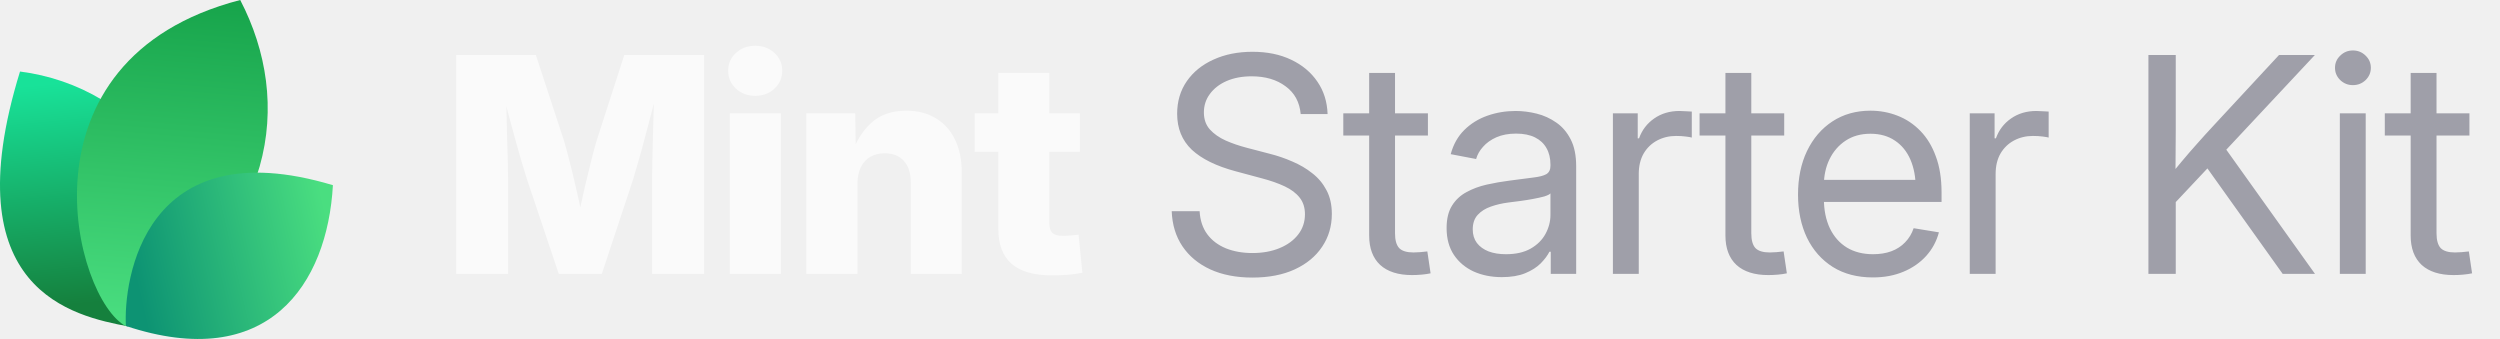
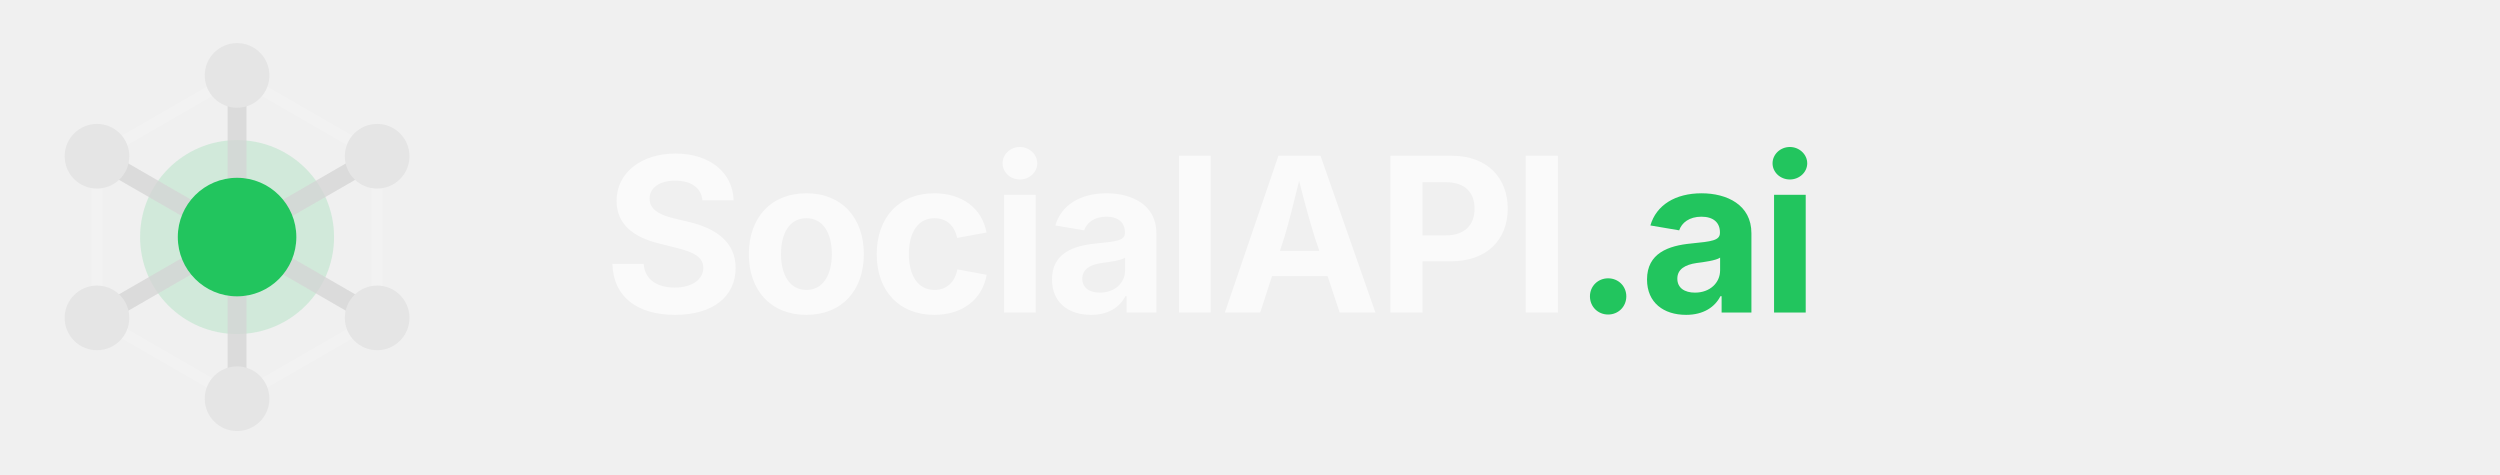
- <svg xmlns="http://www.w3.org/2000/svg" width="177" height="24" viewBox="0 0 177 24" fill="none">
-   <path d="M9.061 23.108C5.268 22.377 -3.391 20.627 1.417 5.064C9.634 6.099 16.973 14.064 9.061 23.108Z" fill="url(#paint0_linear_17557_2145)" />
-   <path d="M8.919 23.094C5.276 21.222 0.784 4.209 17.007 0C20.757 7.193 19.621 16.545 8.919 23.094Z" fill="url(#paint1_linear_17557_2145)" />
-   <path d="M8.914 23.079C8.735 19.882 10.159 9.085 23.57 13.111C23.181 20.123 18.984 26.418 8.914 23.079Z" fill="url(#paint2_linear_17557_2145)" />
-   <path d="M32.301 19.392V3.894H37.938L39.925 9.948C40.036 10.315 40.164 10.787 40.31 11.362C40.462 11.938 40.611 12.552 40.757 13.204C40.91 13.855 41.048 14.483 41.173 15.086C41.305 15.682 41.412 16.192 41.495 16.615H40.695C40.771 16.192 40.871 15.682 40.996 15.086C41.128 14.49 41.267 13.866 41.412 13.214C41.565 12.562 41.714 11.948 41.86 11.373C42.005 10.79 42.133 10.315 42.244 9.948L44.2 3.894H49.848V19.392H46.166V12.704C46.166 12.357 46.173 11.917 46.187 11.383C46.2 10.849 46.214 10.27 46.228 9.646C46.249 9.022 46.266 8.391 46.28 7.753C46.301 7.115 46.311 6.519 46.311 5.964H46.623C46.485 6.561 46.332 7.181 46.166 7.826C45.999 8.471 45.833 9.102 45.666 9.719C45.507 10.336 45.351 10.901 45.198 11.414C45.053 11.928 44.928 12.357 44.824 12.704L42.608 19.392H39.561L37.314 12.704C37.203 12.357 37.072 11.928 36.919 11.414C36.773 10.901 36.614 10.34 36.441 9.729C36.274 9.112 36.104 8.481 35.931 7.836C35.764 7.192 35.608 6.567 35.463 5.964H35.827C35.834 6.512 35.844 7.105 35.858 7.743C35.872 8.374 35.886 9.005 35.9 9.636C35.92 10.26 35.938 10.839 35.952 11.373C35.965 11.907 35.972 12.351 35.972 12.704V19.392H32.301ZM51.668 19.392V8.024H55.288V19.392H51.668ZM53.468 6.786C52.927 6.786 52.473 6.616 52.105 6.276C51.738 5.93 51.554 5.507 51.554 5.007C51.554 4.508 51.738 4.088 52.105 3.749C52.473 3.409 52.927 3.239 53.468 3.239C54.009 3.239 54.463 3.409 54.83 3.749C55.198 4.082 55.382 4.501 55.382 5.007C55.382 5.507 55.198 5.93 54.83 6.276C54.463 6.616 54.009 6.786 53.468 6.786ZM60.708 13.027V19.392H57.088V8.024H60.551L60.593 10.967H60.281C60.593 10.024 61.061 9.268 61.685 8.7C62.309 8.124 63.138 7.836 64.171 7.836C64.975 7.836 65.672 8.017 66.262 8.377C66.851 8.731 67.302 9.234 67.614 9.885C67.933 10.537 68.092 11.307 68.092 12.194V19.392H64.483V12.912C64.483 12.26 64.32 11.754 63.994 11.394C63.675 11.033 63.221 10.853 62.632 10.853C62.25 10.853 61.914 10.936 61.623 11.102C61.332 11.269 61.106 11.515 60.947 11.841C60.787 12.16 60.708 12.555 60.708 13.027ZM76.456 8.024V10.749H69.008V8.024H76.456ZM70.683 5.163H74.292V15.783C74.292 16.102 74.361 16.334 74.5 16.48C74.646 16.625 74.899 16.698 75.259 16.698C75.405 16.698 75.596 16.688 75.831 16.667C76.074 16.646 76.251 16.629 76.362 16.615L76.632 19.309C76.313 19.378 75.963 19.427 75.582 19.455C75.207 19.482 74.836 19.496 74.469 19.496C73.2 19.496 72.25 19.222 71.619 18.674C70.995 18.127 70.683 17.308 70.683 16.22V5.163Z" fill="#FAFAFA" />
-   <path d="M88.667 19.652C87.523 19.652 86.528 19.458 85.682 19.07C84.843 18.681 84.188 18.137 83.716 17.437C83.245 16.736 82.992 15.908 82.957 14.951H84.933C84.968 15.596 85.148 16.14 85.474 16.584C85.8 17.021 86.24 17.354 86.795 17.582C87.35 17.804 87.974 17.915 88.667 17.915C89.388 17.915 90.026 17.801 90.581 17.572C91.143 17.343 91.583 17.024 91.902 16.615C92.228 16.199 92.391 15.717 92.391 15.169C92.391 14.698 92.266 14.306 92.017 13.994C91.767 13.675 91.413 13.408 90.956 13.193C90.498 12.978 89.954 12.787 89.323 12.621L87.502 12.132C86.123 11.765 85.082 11.255 84.382 10.603C83.689 9.944 83.342 9.095 83.342 8.055C83.342 7.174 83.571 6.404 84.028 5.746C84.486 5.087 85.117 4.577 85.921 4.217C86.726 3.849 87.645 3.666 88.678 3.666C89.718 3.666 90.63 3.853 91.413 4.227C92.204 4.602 92.824 5.122 93.275 5.787C93.726 6.446 93.965 7.209 93.993 8.076H92.089C92.013 7.23 91.656 6.574 91.018 6.11C90.387 5.638 89.586 5.403 88.615 5.403C87.95 5.403 87.36 5.513 86.847 5.735C86.341 5.957 85.946 6.262 85.661 6.651C85.377 7.032 85.235 7.469 85.235 7.961C85.235 8.447 85.377 8.849 85.661 9.168C85.946 9.48 86.317 9.74 86.774 9.948C87.232 10.149 87.724 10.319 88.251 10.457L89.884 10.884C90.439 11.023 90.977 11.206 91.496 11.435C92.023 11.657 92.495 11.934 92.911 12.267C93.334 12.593 93.67 12.995 93.92 13.474C94.17 13.945 94.294 14.504 94.294 15.149C94.294 16.015 94.066 16.788 93.608 17.468C93.157 18.148 92.512 18.681 91.673 19.07C90.834 19.458 89.832 19.652 88.667 19.652ZM101.097 8.024V9.594H95.106V8.024H101.097ZM96.937 5.163H98.767V16.521C98.767 17 98.865 17.347 99.059 17.562C99.26 17.77 99.6 17.874 100.078 17.874C100.21 17.874 100.366 17.867 100.546 17.853C100.733 17.832 100.903 17.815 101.056 17.801L101.285 19.351C101.097 19.392 100.886 19.423 100.65 19.444C100.414 19.465 100.189 19.475 99.974 19.475C98.996 19.475 98.244 19.236 97.717 18.758C97.197 18.272 96.937 17.579 96.937 16.677V5.163ZM106.33 19.621C105.595 19.621 104.932 19.489 104.343 19.226C103.754 18.955 103.285 18.564 102.939 18.05C102.592 17.53 102.419 16.896 102.419 16.147C102.419 15.495 102.547 14.965 102.804 14.556C103.06 14.146 103.403 13.828 103.833 13.599C104.263 13.363 104.742 13.186 105.269 13.068C105.796 12.95 106.333 12.857 106.881 12.787C107.574 12.69 108.132 12.617 108.555 12.569C108.978 12.52 109.287 12.441 109.481 12.33C109.675 12.212 109.772 12.014 109.772 11.737V11.654C109.772 11.203 109.679 10.815 109.492 10.489C109.311 10.163 109.041 9.91 108.68 9.729C108.32 9.549 107.872 9.459 107.338 9.459C106.805 9.459 106.34 9.546 105.945 9.719C105.556 9.892 105.241 10.118 104.998 10.395C104.755 10.665 104.593 10.953 104.509 11.258L102.71 10.915C102.897 10.222 103.22 9.65 103.677 9.199C104.135 8.748 104.679 8.412 105.31 8.19C105.941 7.968 106.607 7.857 107.307 7.857C107.8 7.857 108.295 7.92 108.795 8.044C109.301 8.169 109.765 8.381 110.188 8.679C110.611 8.97 110.951 9.369 111.208 9.875C111.464 10.374 111.593 11.005 111.593 11.768V19.392H109.793V17.822H109.7C109.568 18.085 109.363 18.359 109.086 18.643C108.809 18.921 108.444 19.153 107.994 19.34C107.543 19.527 106.988 19.621 106.33 19.621ZM106.621 17.998C107.321 17.998 107.904 17.867 108.368 17.603C108.84 17.333 109.19 16.986 109.419 16.563C109.654 16.133 109.772 15.682 109.772 15.211V13.692C109.703 13.769 109.554 13.841 109.325 13.911C109.096 13.973 108.829 14.032 108.524 14.088C108.226 14.143 107.921 14.192 107.609 14.233C107.304 14.275 107.033 14.309 106.798 14.337C106.354 14.393 105.938 14.49 105.549 14.628C105.168 14.76 104.86 14.954 104.624 15.211C104.388 15.467 104.27 15.811 104.27 16.241C104.27 16.615 104.367 16.934 104.561 17.198C104.762 17.461 105.04 17.662 105.393 17.801C105.747 17.933 106.156 17.998 106.621 17.998ZM114.193 19.392V8.024H115.951V9.792H116.045C116.253 9.209 116.61 8.741 117.116 8.388C117.622 8.034 118.219 7.857 118.905 7.857C119.058 7.857 119.217 7.864 119.384 7.878C119.55 7.885 119.682 7.892 119.779 7.899V9.74C119.716 9.719 119.578 9.695 119.363 9.667C119.155 9.639 118.922 9.625 118.666 9.625C118.174 9.625 117.726 9.733 117.324 9.948C116.922 10.163 116.603 10.471 116.367 10.874C116.138 11.276 116.024 11.758 116.024 12.319V19.392H114.193ZM126.322 8.024V9.594H120.33V8.024H126.322ZM122.161 5.163H123.992V16.521C123.992 17 124.089 17.347 124.283 17.562C124.484 17.77 124.824 17.874 125.302 17.874C125.434 17.874 125.59 17.867 125.77 17.853C125.958 17.832 126.127 17.815 126.28 17.801L126.509 19.351C126.322 19.392 126.11 19.423 125.874 19.444C125.639 19.465 125.413 19.475 125.198 19.475C124.221 19.475 123.468 19.236 122.941 18.758C122.421 18.272 122.161 17.579 122.161 16.677V5.163ZM132.604 19.642C131.502 19.642 130.555 19.396 129.765 18.903C128.974 18.404 128.364 17.714 127.934 16.834C127.511 15.946 127.3 14.927 127.3 13.775C127.3 12.611 127.511 11.584 127.934 10.697C128.364 9.802 128.964 9.102 129.734 8.596C130.51 8.089 131.408 7.836 132.428 7.836C133.1 7.836 133.738 7.954 134.341 8.19C134.952 8.426 135.489 8.783 135.954 9.261C136.425 9.74 136.793 10.343 137.056 11.071C137.327 11.792 137.462 12.645 137.462 13.63V14.296H128.433V12.735H136.463L135.631 13.297C135.631 12.541 135.506 11.876 135.257 11.3C135.007 10.725 134.643 10.277 134.165 9.958C133.686 9.632 133.107 9.469 132.428 9.469C131.748 9.469 131.162 9.632 130.67 9.958C130.177 10.284 129.796 10.725 129.526 11.279C129.262 11.827 129.13 12.441 129.13 13.12V14.046C129.13 14.864 129.273 15.572 129.557 16.168C129.841 16.757 130.243 17.211 130.763 17.53C131.283 17.842 131.901 17.998 132.615 17.998C133.093 17.998 133.523 17.929 133.905 17.79C134.293 17.645 134.619 17.433 134.882 17.156C135.153 16.879 135.354 16.546 135.486 16.157L137.275 16.449C137.108 17.08 136.81 17.634 136.38 18.113C135.95 18.591 135.413 18.966 134.768 19.236C134.123 19.507 133.402 19.642 132.604 19.642ZM139.459 19.392V8.024H141.217V9.792H141.311C141.519 9.209 141.876 8.741 142.382 8.388C142.888 8.034 143.485 7.857 144.171 7.857C144.324 7.857 144.483 7.864 144.649 7.878C144.816 7.885 144.948 7.892 145.045 7.899V9.74C144.982 9.719 144.844 9.695 144.629 9.667C144.421 9.639 144.188 9.625 143.932 9.625C143.439 9.625 142.992 9.733 142.59 9.948C142.188 10.163 141.869 10.471 141.633 10.874C141.404 11.276 141.29 11.758 141.29 12.319V19.392H139.459ZM153.429 14.961V12.715C153.783 12.257 154.136 11.82 154.49 11.404C154.844 10.981 155.204 10.565 155.572 10.156C155.939 9.74 156.314 9.327 156.695 8.918L161.355 3.894H163.893L157.277 10.967H157.184L153.429 14.961ZM152.108 19.392V3.894H154.043V9.241L154.022 12.559L154.043 13.505V19.392H152.108ZM161.615 19.392L155.967 11.477L157.173 9.969L163.903 19.392H161.615ZM165.661 19.392V8.024H167.492V19.392H165.661ZM166.587 6.027C166.24 6.027 165.942 5.909 165.692 5.673C165.443 5.43 165.318 5.139 165.318 4.799C165.318 4.459 165.443 4.172 165.692 3.936C165.942 3.693 166.24 3.572 166.587 3.572C166.934 3.572 167.232 3.693 167.482 3.936C167.731 4.172 167.856 4.459 167.856 4.799C167.856 5.139 167.731 5.43 167.482 5.673C167.232 5.909 166.934 6.027 166.587 6.027ZM174.836 8.024V9.594H168.844V8.024H174.836ZM170.675 5.163H172.506V16.521C172.506 17 172.603 17.347 172.797 17.562C172.998 17.77 173.338 17.874 173.816 17.874C173.948 17.874 174.104 17.867 174.284 17.853C174.472 17.832 174.641 17.815 174.794 17.801L175.023 19.351C174.836 19.392 174.624 19.423 174.388 19.444C174.153 19.465 173.927 19.475 173.712 19.475C172.735 19.475 171.982 19.236 171.455 18.758C170.935 18.272 170.675 17.579 170.675 16.677V5.163Z" fill="#9F9FA9" />
-   <defs>
-     <linearGradient id="paint0_linear_17557_2145" x1="3.776" y1="5.916" x2="5.232" y2="21.559" gradientUnits="userSpaceOnUse">
-       <stop stop-color="#18E299" />
-       <stop offset="1" stop-color="#15803D" />
-     </linearGradient>
-     <linearGradient id="paint1_linear_17557_2145" x1="12.171" y1="-0.718" x2="10.19" y2="22.983" gradientUnits="userSpaceOnUse">
-       <stop stop-color="#16A34A" />
-       <stop offset="1" stop-color="#4ADE80" />
-     </linearGradient>
-     <linearGradient id="paint2_linear_17557_2145" x1="23.133" y1="15.353" x2="9.338" y2="18.52" gradientUnits="userSpaceOnUse">
-       <stop stop-color="#4ADE80" />
-       <stop offset="1" stop-color="#0D9373" />
-     </linearGradient>
-   </defs>
+ <svg xmlns="http://www.w3.org/2000/svg" viewBox="0 0 232 44" fill="none" role="img" aria-label="SocialAPI.ai">
+   <circle cx="22" cy="22" r="9" fill="#22c55e" fill-opacity="0.15" />
+   <polygon points="22,7 35,14.5 35,29.5 22,37 9,29.5 9,14.5" stroke="#ffffff" stroke-width="1" stroke-opacity="0.15" fill="none" stroke-linejoin="round" />
+   <line x1="22" y1="7" x2="22" y2="22" stroke="#d4d4d4" stroke-width="1.75" stroke-opacity="0.75" />
+   <line x1="35" y1="14.5" x2="22" y2="22" stroke="#d4d4d4" stroke-width="1.75" stroke-opacity="0.75" />
+   <line x1="35" y1="29.5" x2="22" y2="22" stroke="#d4d4d4" stroke-width="1.75" stroke-opacity="0.75" />
+   <line x1="22" y1="37" x2="22" y2="22" stroke="#d4d4d4" stroke-width="1.75" stroke-opacity="0.75" />
+   <line x1="9" y1="29.5" x2="22" y2="22" stroke="#d4d4d4" stroke-width="1.75" stroke-opacity="0.75" />
+   <line x1="9" y1="14.5" x2="22" y2="22" stroke="#d4d4d4" stroke-width="1.75" stroke-opacity="0.75" />
+   <circle cx="22" cy="7" r="3" fill="#e5e5e5" />
+   <circle cx="35" cy="14.5" r="3" fill="#e5e5e5" />
+   <circle cx="35" cy="29.5" r="3" fill="#e5e5e5" />
+   <circle cx="22" cy="37" r="3" fill="#e5e5e5" />
+   <circle cx="9" cy="29.5" r="3" fill="#e5e5e5" />
+   <circle cx="9" cy="14.5" r="3" fill="#e5e5e5" />
+   <circle cx="22" cy="22" r="5.5" fill="#22c55e" />
+   <text x="56" y="29" font-family="Sora, 'Inter', system-ui, -apple-system, sans-serif" font-size="20" font-weight="700" letter-spacing="-0.4" fill="#fafafa">SocialAPI<tspan fill="#22c55e">.ai</tspan>
+   </text>
</svg>
